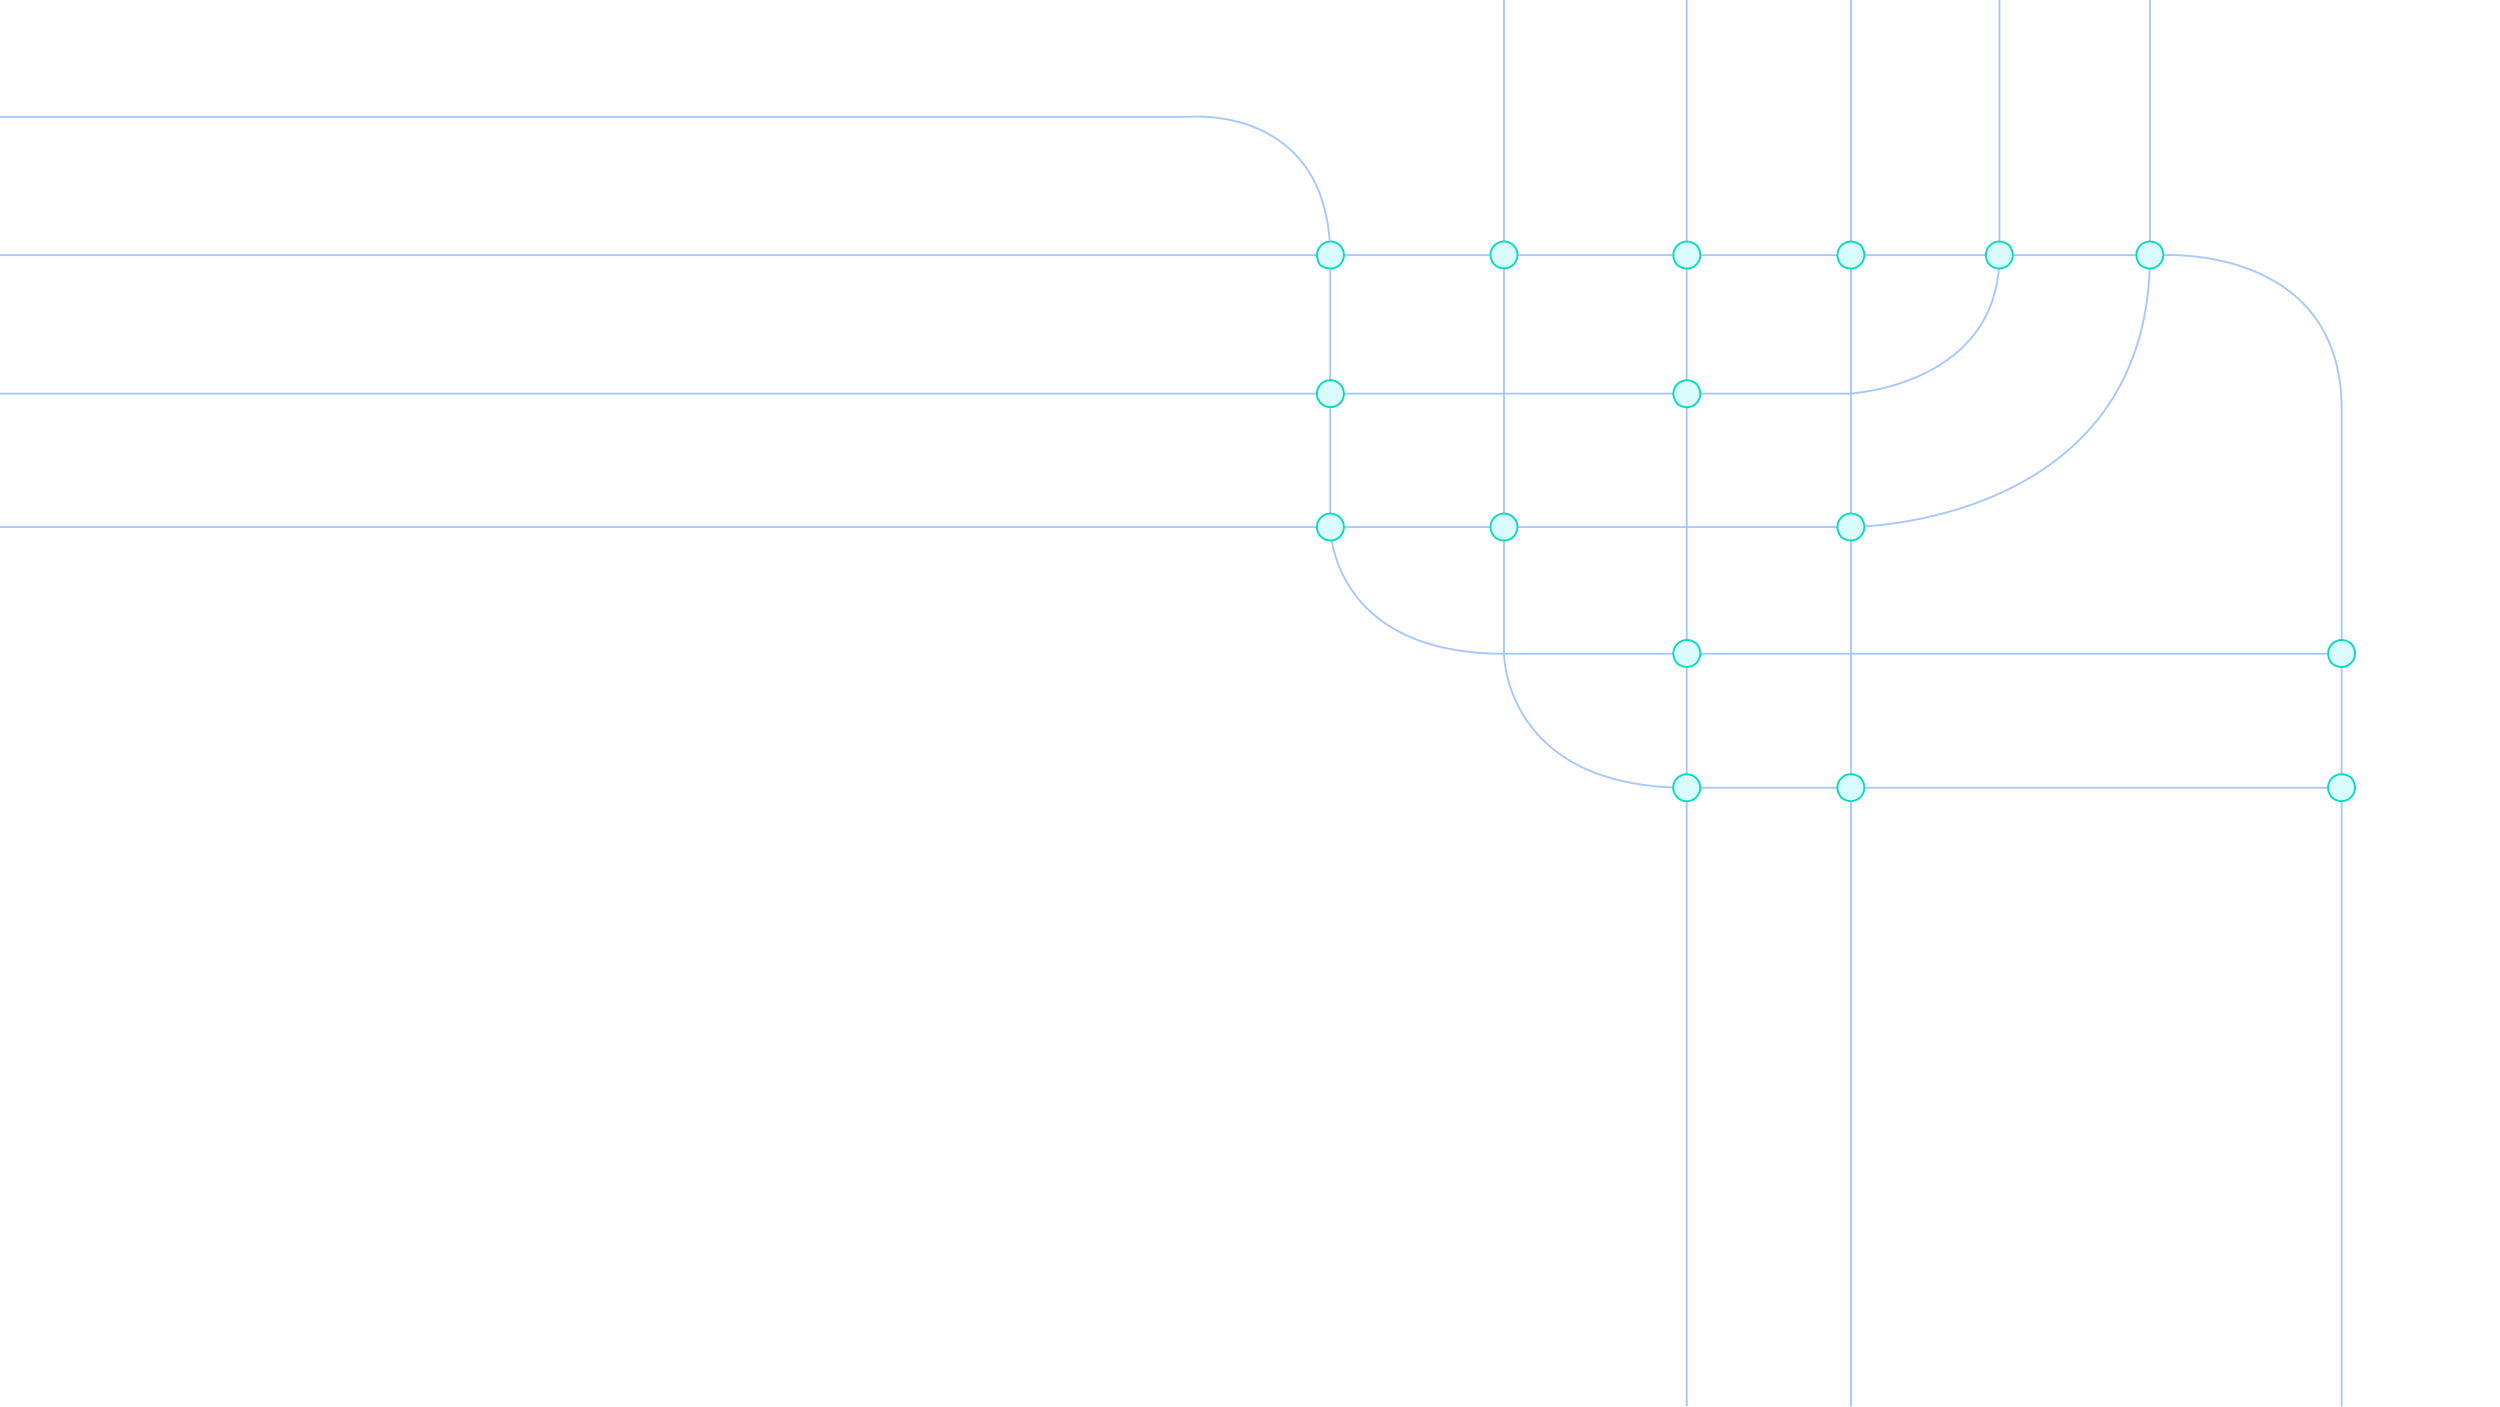
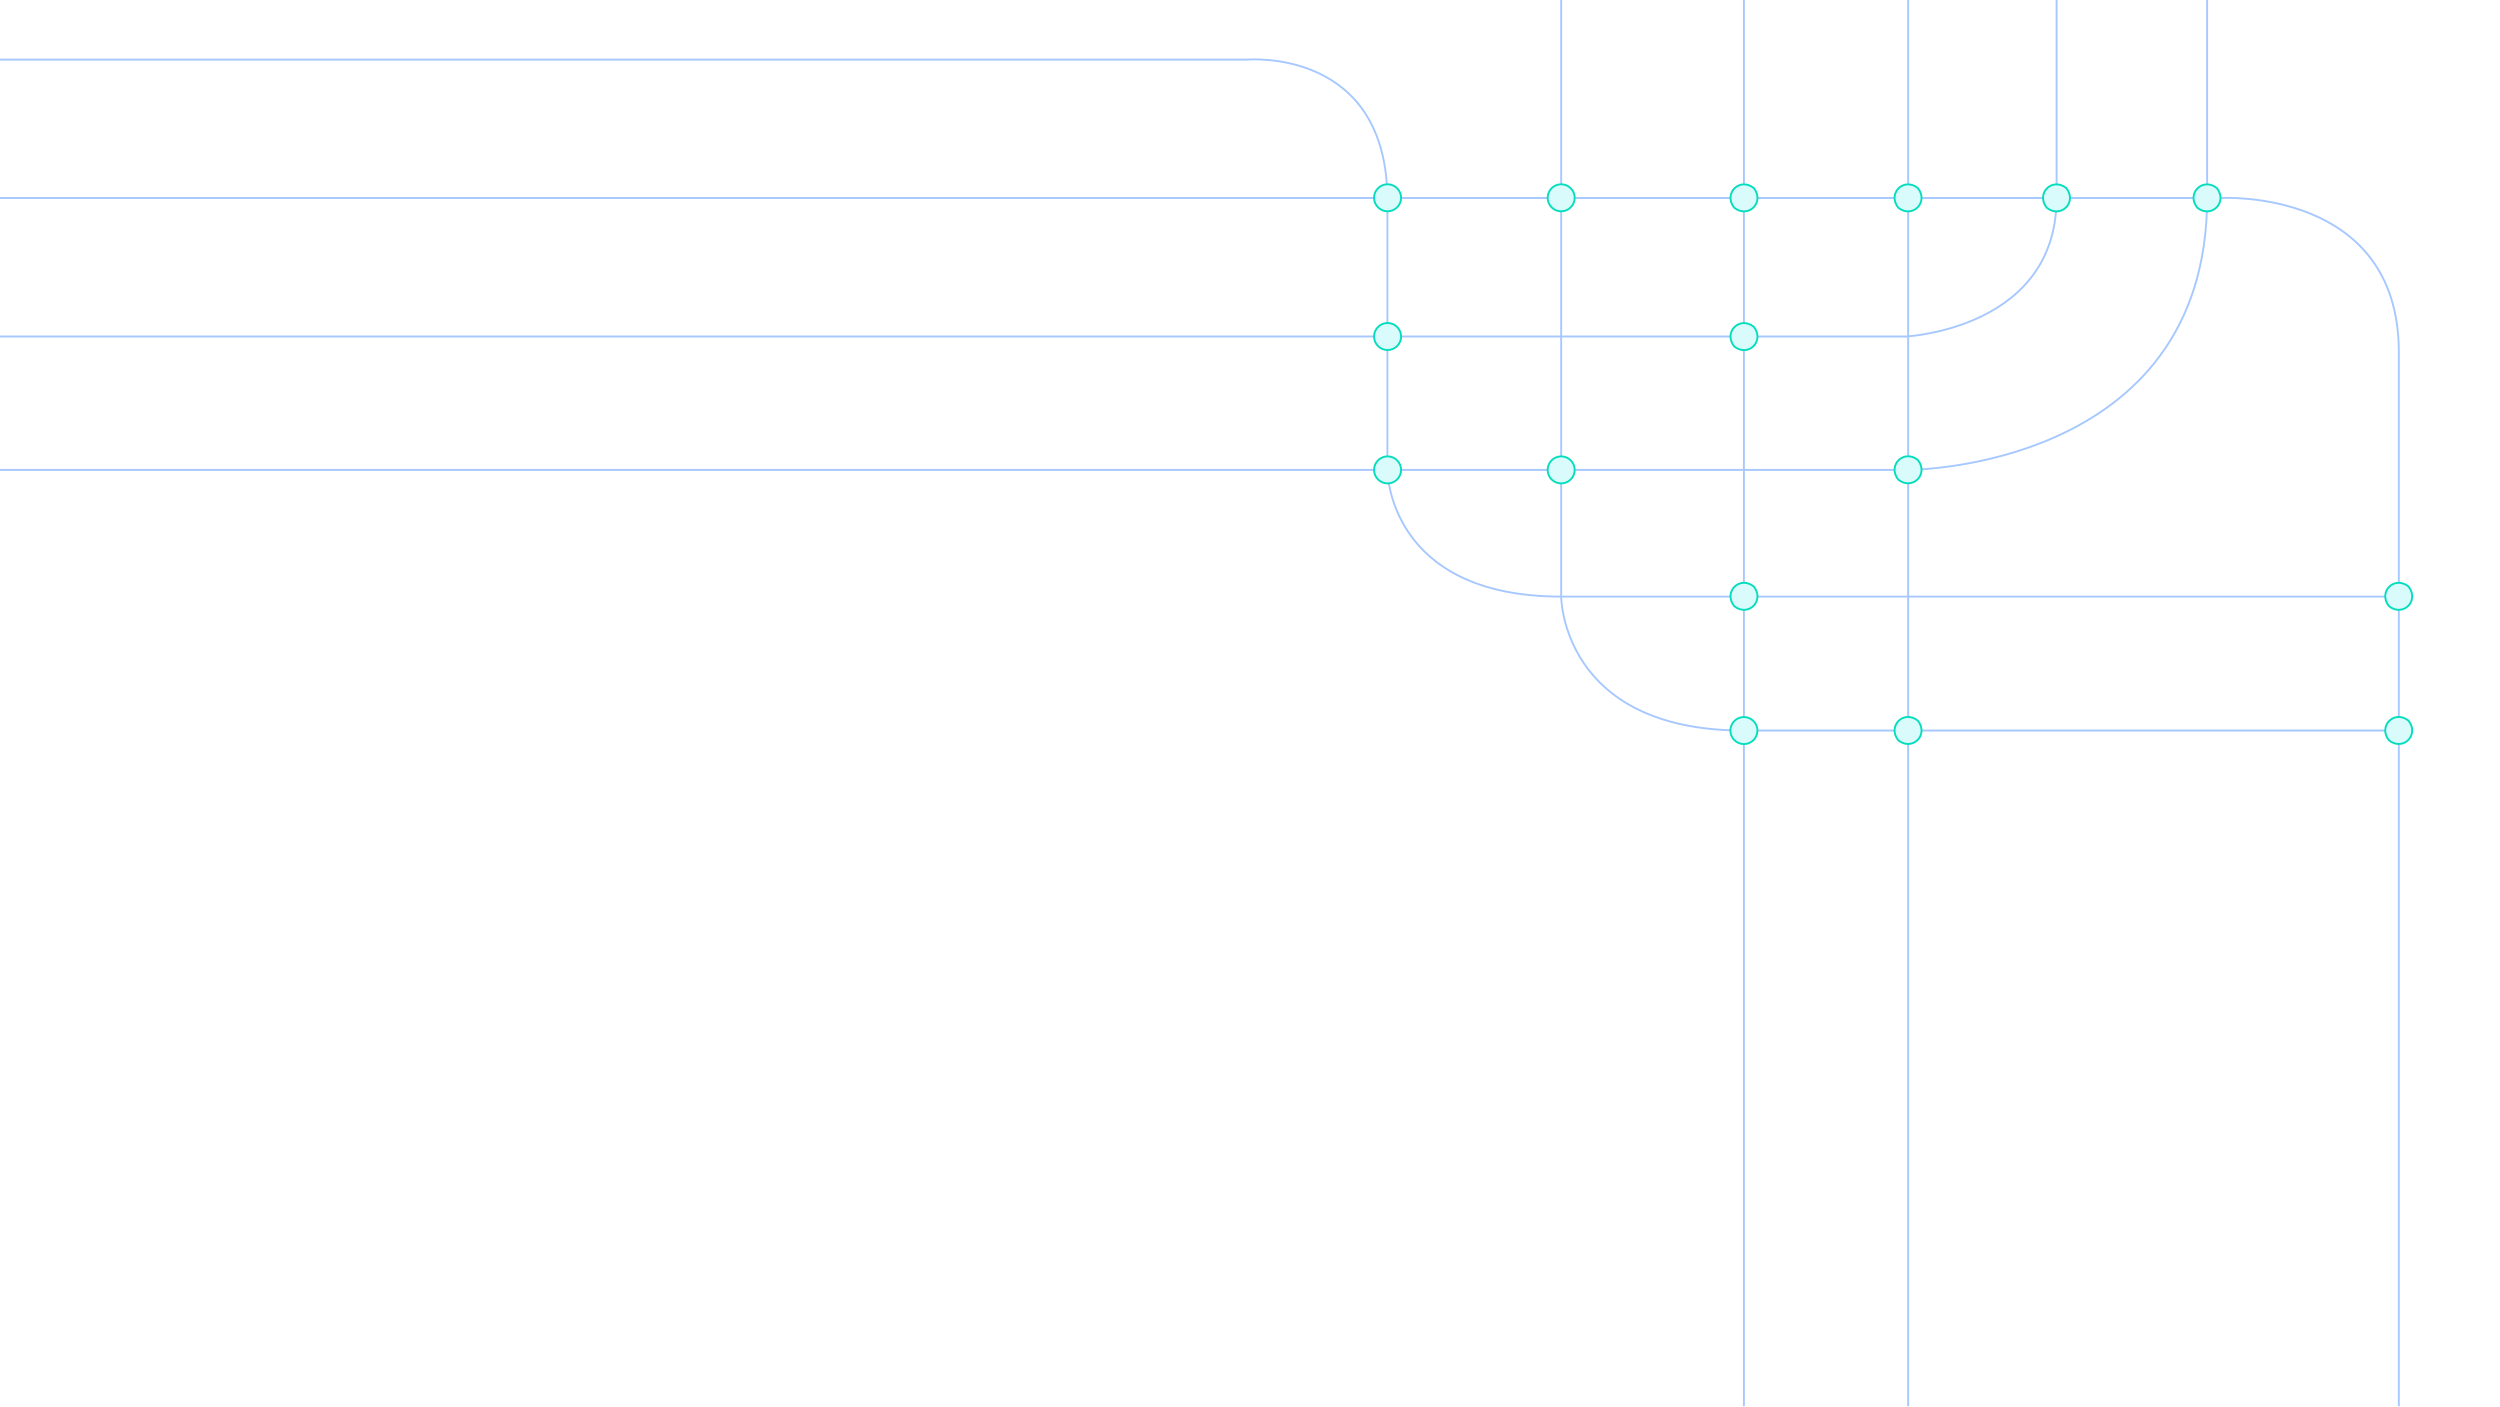
<svg xmlns="http://www.w3.org/2000/svg" version="1.1" viewBox="0 0 1312 738">
  <defs>
    <style>
      .cls-1 {
        fill: #d9fbfb;
        stroke: #03ddbd;
      }

      .cls-2 {
        fill: none;
        stroke: #a6c8ff;
        stroke-miterlimit: 10;
      }
    </style>
  </defs>
  <g>
-     <g id="illustrations">
-       <path class="cls-2" d="M0,61.3h624.4s73.7-6.6,73.7,73.8v141.5s0,66.5,91.2,66.5h439.5" />
-       <path class="cls-2" d="M0,206.6h971.4c-10.5.1,77.9.2,77.9-72.7V0" />
-       <path class="cls-2" d="M0,276.6h971.4s156.9,0,156.9-142.7V0" />
-       <path class="cls-2" d="M789.3,0v343s0,70.4,95.9,70.4,343.6,0,343.6,0" />
-       <path class="cls-2" d="M0,133.9h1135.6s93.3-5.3,93.3,80.9v523.2" />
-       <path class="cls-1" d="M705.3,133.8c0,4.4-4,7.9-8.5,7s-5-2.8-5.5-5.5c-.9-4.5,2.6-8.5,7-8.5" />
-       <path class="cls-1" d="M698.2,126.7c3.9,0,7.1,3.2,7.1,7.1" />
-       <path class="cls-1" d="M705.3,206.6c0,3.9-3.2,7.1-7.1,7.1s-7.1-3.2-7.1-7.1,3.2-7.1,7.1-7.1,7.1,3.2,7.1,7.1Z" />
-       <path class="cls-1" d="M796.4,133.8c0,3.9-3.2,7.1-7.1,7.1s-7.1-3.2-7.1-7.1,3.2-7.1,7.1-7.1,7.1,3.2,7.1,7.1Z" />
-       <path class="cls-1" d="M1234,337.8c5.9,7.5-2.9,16.2-10.3,10.3-5.9-7.5,2.9-16.2,10.3-10.3Z" />
-       <path class="cls-1" d="M1234,408.2c5.9,7.5-2.9,16.2-10.3,10.3-5.9-7.5,2.9-16.2,10.3-10.3Z" />
-       <path class="cls-1" d="M796.4,276.6c0,3.9-3.2,7.1-7.1,7.1s-7.1-3.2-7.1-7.1,3.2-7.1,7.1-7.1,7.1,3.2,7.1,7.1Z" />
-       <path class="cls-1" d="M705.3,276.6c0,3.9-3.2,7.1-7.1,7.1s-7.1-3.2-7.1-7.1,3.2-7.1,7.1-7.1,7.1,3.2,7.1,7.1Z" />
-       <line class="cls-2" x1="885.2" y1="0" x2="885.2" y2="738" />
-       <line class="cls-2" x1="971.4" y1="0" x2="971.4" y2="738" />
-       <path class="cls-1" d="M976.5,128.7c5.9,7.5-2.9,16.2-10.3,10.3-5.9-7.5,2.9-16.2,10.3-10.3Z" />
-       <path class="cls-1" d="M1054.4,128.7c5.9,7.5-2.9,16.2-10.3,10.3-5.9-7.5,2.9-16.2,10.3-10.3Z" />
-       <path class="cls-1" d="M1133.4,128.7c5.9,7.5-2.9,16.2-10.3,10.3-5.9-7.5,2.9-16.2,10.3-10.3Z" />
-       <path class="cls-1" d="M890.4,128.7c5.9,7.5-2.9,16.2-10.3,10.3-5.9-7.5,2.9-16.2,10.3-10.3Z" />
-       <path class="cls-1" d="M890.4,201.5c5.9,7.5-2.9,16.2-10.3,10.3-5.9-7.5,2.9-16.2,10.3-10.3Z" />
-       <path class="cls-1" d="M976.5,271.4c5.9,7.5-2.9,16.2-10.3,10.3-5.9-7.5,2.9-16.2,10.3-10.3Z" />
-       <path class="cls-1" d="M892.3,413.4c0,3.9-3.2,7.1-7.1,7.1s-7.1-3.2-7.1-7.1,3.2-7.1,7.1-7.1,7.1,3.2,7.1,7.1Z" />
-       <path class="cls-1" d="M976.5,408.2c5.9,7.5-2.9,16.2-10.3,10.3-5.9-7.5,2.9-16.2,10.3-10.3Z" />
-       <path class="cls-1" d="M890.4,337.8c5.9,7.5-2.9,16.2-10.3,10.3-5.9-7.5,2.9-16.2,10.3-10.3Z" />
+     <g id="Layer_1">
+       <g id="illustrations">
+         <path class="cls-2" d="M0,31.3h654.4s73.7-6.6,73.7,73.8v141.5s0,66.5,91.2,66.5h439.5" />
+         <path class="cls-2" d="M0,176.6h1001.4c-10.5.1,77.9.2,77.9-72.7V0" />
+         <path class="cls-2" d="M0,246.6h1001.4s156.9,0,156.9-142.7V0" />
+         <path class="cls-2" d="M819.3,0v313s0,70.4,95.9,70.4h343.6" />
+         <path class="cls-2" d="M0,103.9h1165.6s93.3-5.3,93.3,80.9v553.2" />
+         <path class="cls-1" d="M735.3,176.6c0,3.9-3.2,7.1-7.1,7.1s-7.1-3.2-7.1-7.1,3.2-7.1,7.1-7.1,7.1,3.2,7.1,7.1Z" />
+         <path class="cls-1" d="M735.3,103.8c0,3.9-3.2,7.1-7.1,7.1s-7.1-3.2-7.1-7.1,3.2-7.1,7.1-7.1,7.1,3.2,7.1,7.1Z" />
+         <path class="cls-1" d="M826.4,103.8c0,3.9-3.2,7.1-7.1,7.1s-7.1-3.2-7.1-7.1,3.2-7.1,7.1-7.1,7.1,3.2,7.1,7.1Z" />
+         <path class="cls-1" d="M1264,307.8c5.9,7.5-2.9,16.2-10.3,10.3-5.9-7.5,2.9-16.2,10.3-10.3Z" />
+         <path class="cls-1" d="M1264,378.2c5.9,7.5-2.9,16.2-10.3,10.3-5.9-7.5,2.9-16.2,10.3-10.3Z" />
+         <path class="cls-1" d="M826.4,246.6c0,3.9-3.2,7.1-7.1,7.1s-7.1-3.2-7.1-7.1,3.2-7.1,7.1-7.1,7.1,3.2,7.1,7.1Z" />
+         <path class="cls-1" d="M735.3,246.6c0,3.9-3.2,7.1-7.1,7.1s-7.1-3.2-7.1-7.1,3.2-7.1,7.1-7.1,7.1,3.2,7.1,7.1Z" />
+         <line class="cls-2" x1="915.2" x2="915.2" y2="738" />
+         <line class="cls-2" x1="1001.4" x2="1001.4" y2="738" />
+         <path class="cls-1" d="M1006.5,98.7c5.9,7.5-2.9,16.2-10.3,10.3-5.9-7.5,2.9-16.2,10.3-10.3Z" />
+         <path class="cls-1" d="M1084.4,98.7c5.9,7.5-2.9,16.2-10.3,10.3-5.9-7.5,2.9-16.2,10.3-10.3Z" />
+         <path class="cls-1" d="M1163.4,98.7c5.9,7.5-2.9,16.2-10.3,10.3-5.9-7.5,2.9-16.2,10.3-10.3Z" />
+         <path class="cls-1" d="M920.4,98.7c5.9,7.5-2.9,16.2-10.3,10.3-5.9-7.5,2.9-16.2,10.3-10.3Z" />
+         <path class="cls-1" d="M920.4,171.5c5.9,7.5-2.9,16.2-10.3,10.3-5.9-7.5,2.9-16.2,10.3-10.3Z" />
+         <path class="cls-1" d="M1006.5,241.4c5.9,7.5-2.9,16.2-10.3,10.3-5.9-7.5,2.9-16.2,10.3-10.3Z" />
+         <path class="cls-1" d="M922.3,383.4c0,3.9-3.2,7.1-7.1,7.1s-7.1-3.2-7.1-7.1,3.2-7.1,7.1-7.1,7.1,3.2,7.1,7.1Z" />
+         <path class="cls-1" d="M1006.5,378.2c5.9,7.5-2.9,16.2-10.3,10.3-5.9-7.5,2.9-16.2,10.3-10.3Z" />
+         <path class="cls-1" d="M920.4,307.8c5.9,7.5-2.9,16.2-10.3,10.3-5.9-7.5,2.9-16.2,10.3-10.3Z" />
+       </g>
    </g>
  </g>
</svg>
